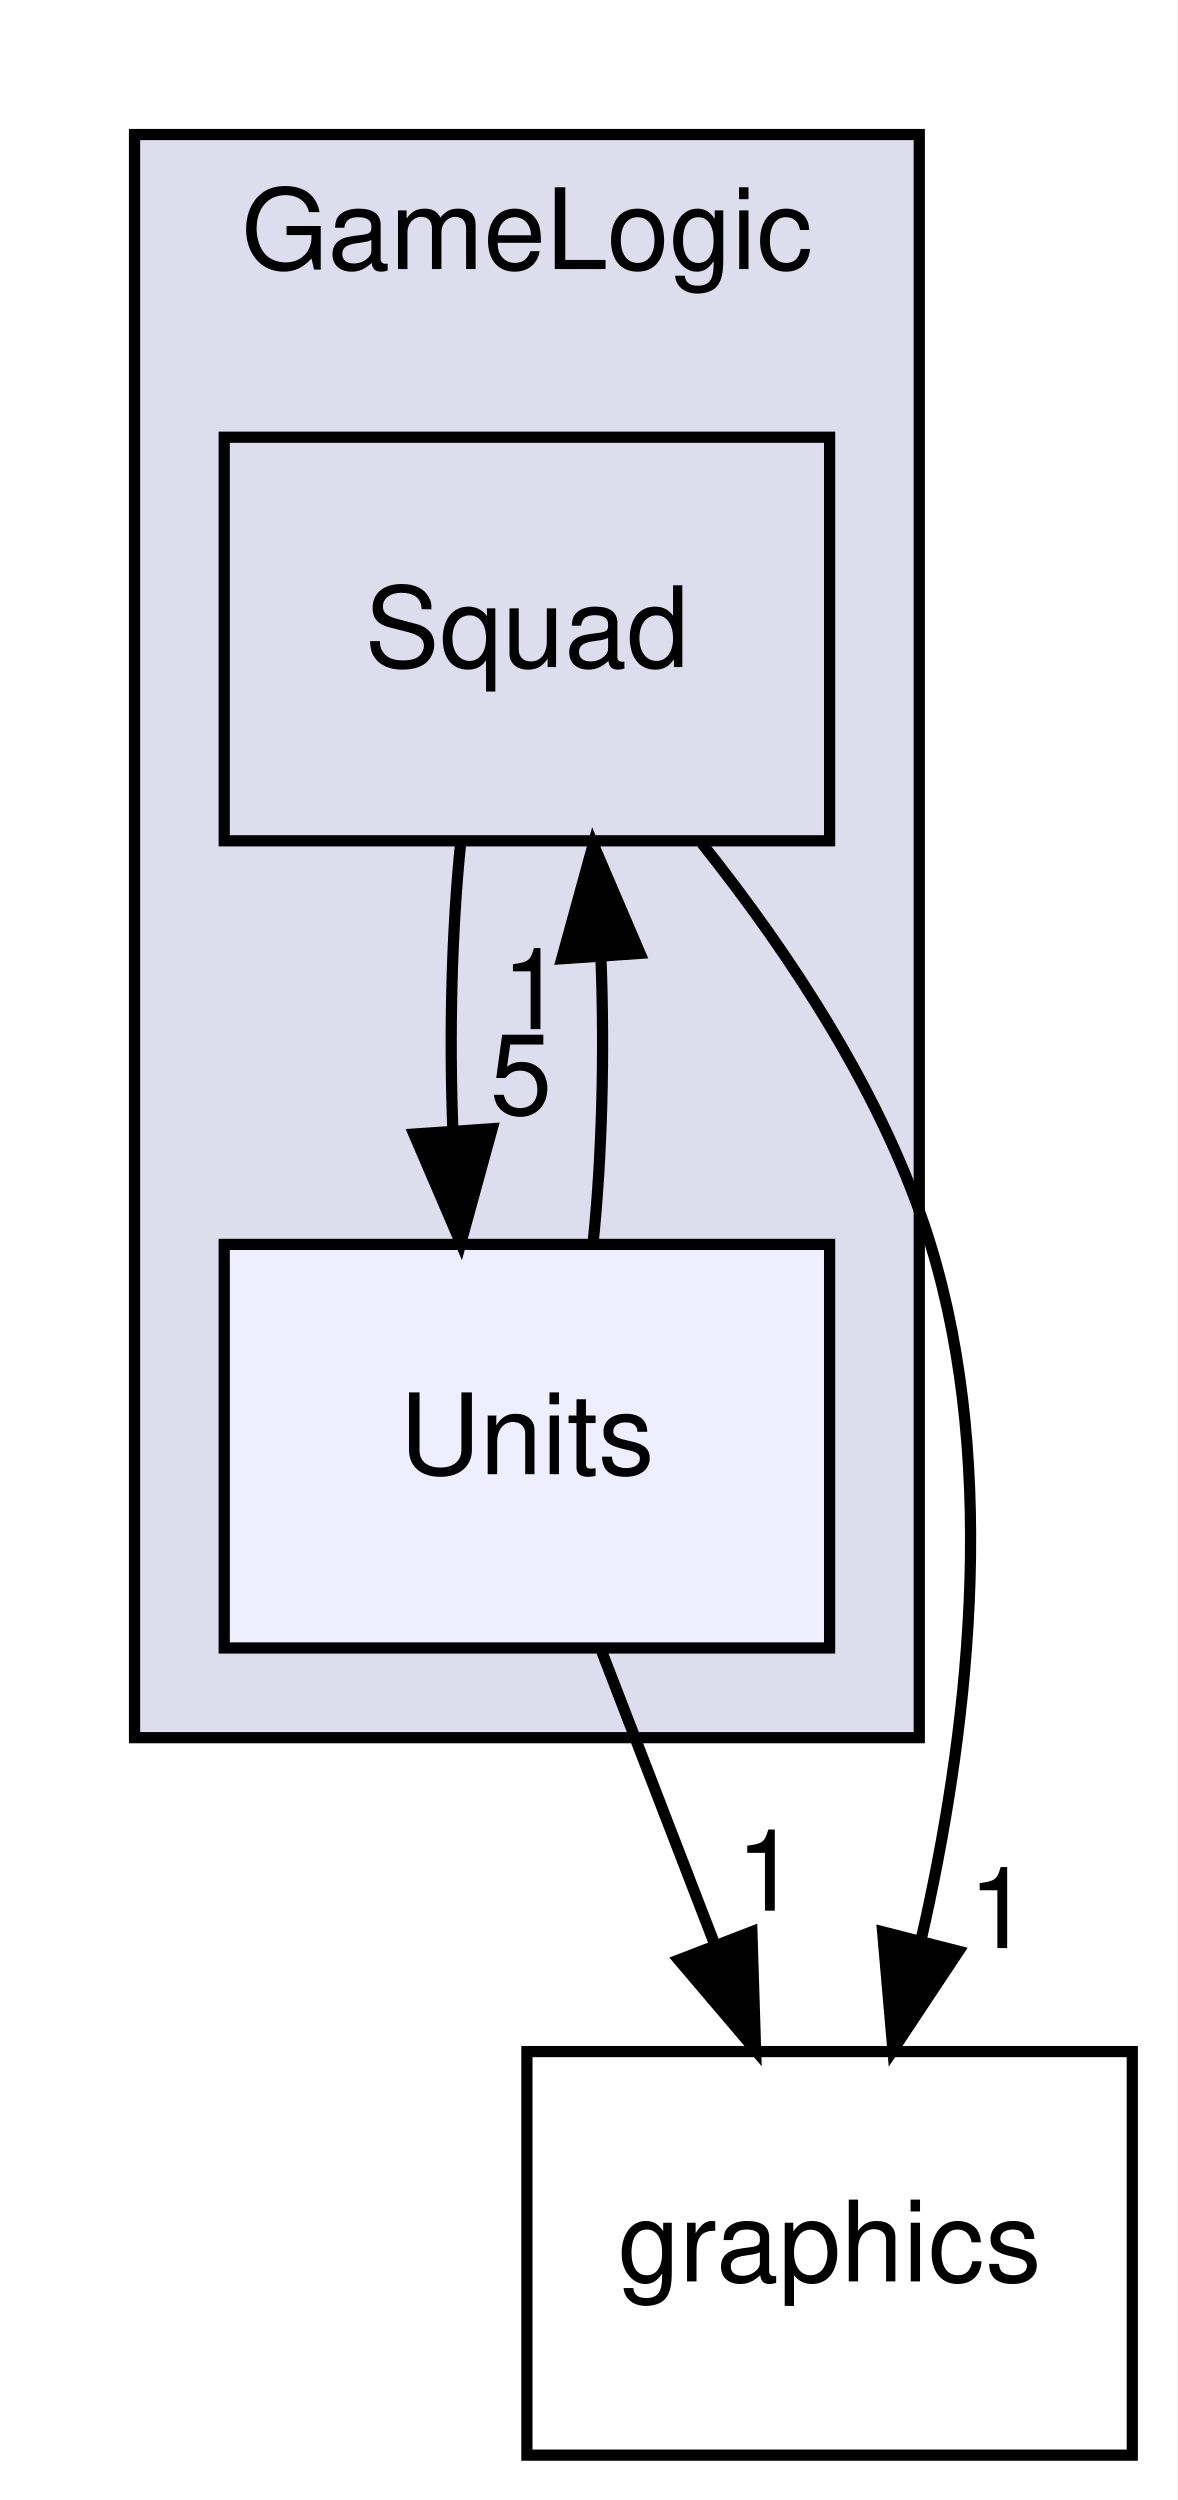
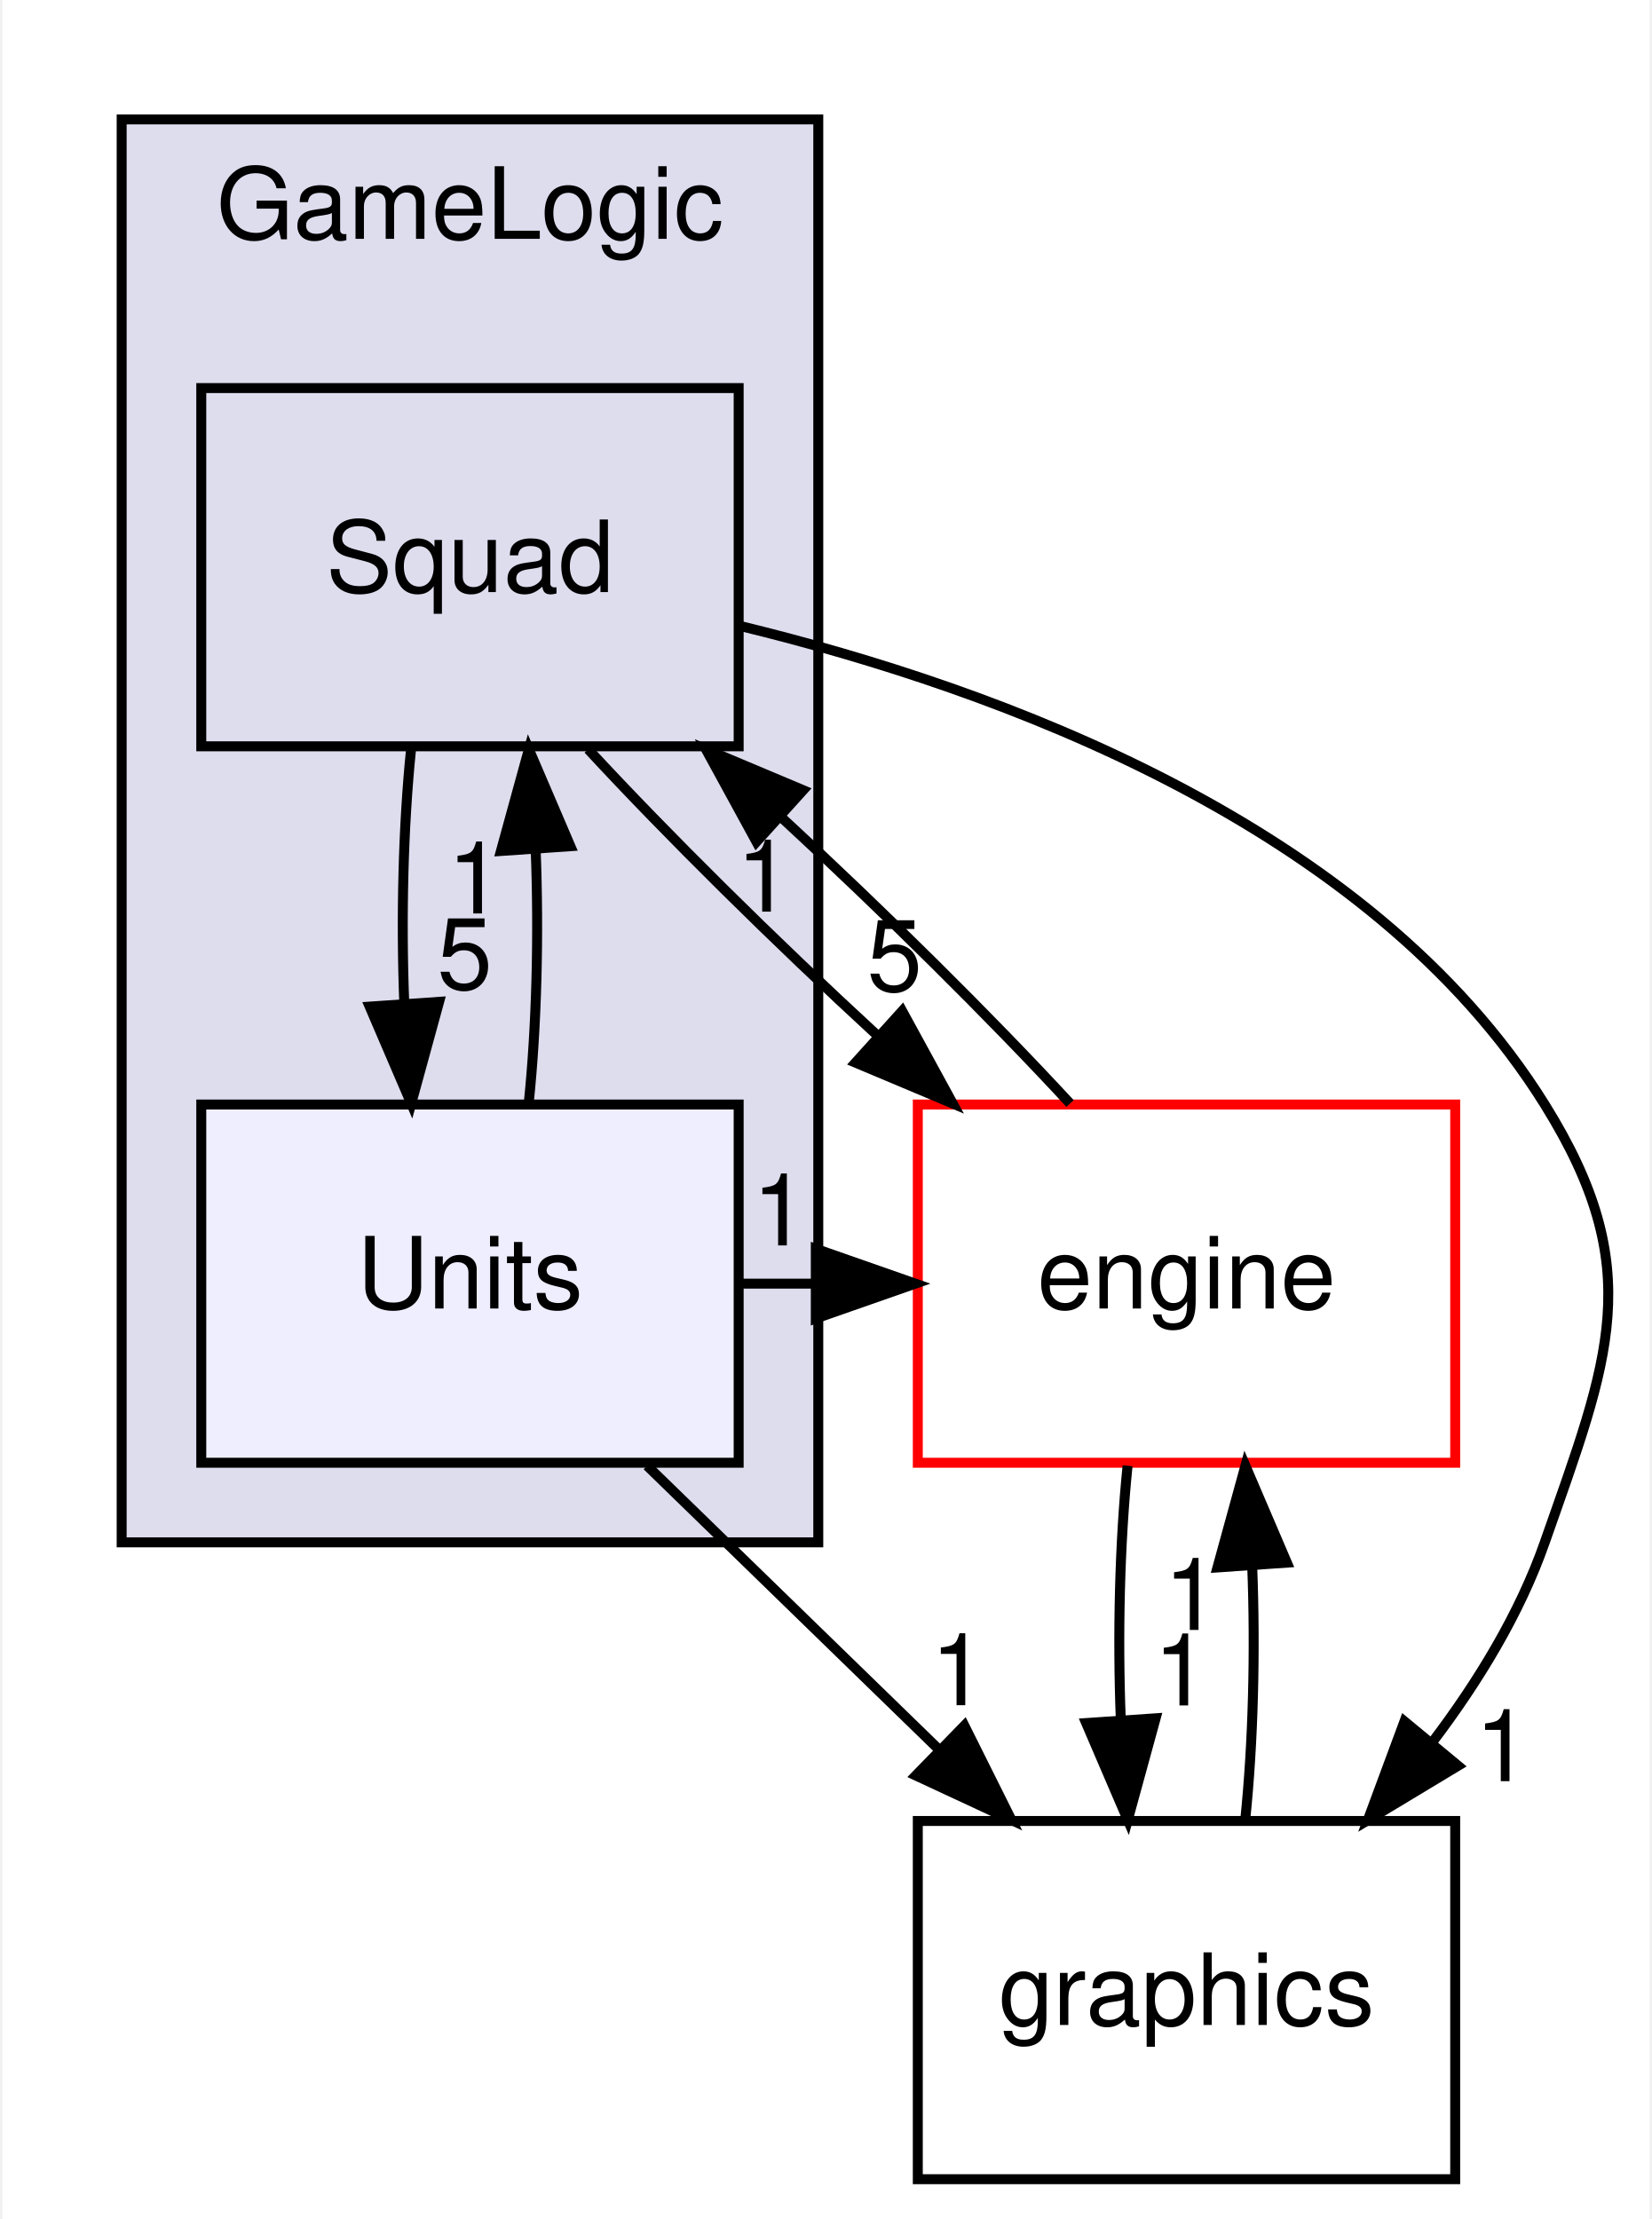
- <svg xmlns="http://www.w3.org/2000/svg" xmlns:xlink="http://www.w3.org/1999/xlink" width="105pt" height="223pt" viewBox="0.00 0.00 105.00 223.00">
+ <svg xmlns="http://www.w3.org/2000/svg" xmlns:xlink="http://www.w3.org/1999/xlink" width="166pt" height="223pt" viewBox="0.00 0.00 165.55 223.00">
  <g id="graph0" class="graph" transform="scale(1 1) rotate(0) translate(4 219)">
-     <polygon fill="white" stroke="transparent" points="-4,4 -4,-219 101,-219 101,4 -4,4" />
+     <polygon fill="white" stroke="transparent" points="-4,4 -4,-219 161.55,-219 161.55,4 -4,4" />
    <g id="clust1" class="cluster">
      <g id="a_clust1">
        <a xlink:href="dir_82fd054dcd0578f75b3958335ac88715.html" target="_top" xlink:title="GameLogic">
          <polygon fill="#ddddee" stroke="black" points="8,-64 8,-207 78,-207 78,-64 8,-64" />
          <text text-anchor="middle" x="43" y="-195" font-family="Helvetica,sans-Serif" font-size="10.00">GameLogic</text>
        </a>
      </g>
    </g>
    <g id="node1" class="node">
      <g id="a_node1">
        <a xlink:href="dir_4f0b8f015e29b157fd6e894dad3fa03e.html" target="_top" xlink:title="Squad">
          <polygon fill="none" stroke="black" points="70,-180 16,-180 16,-144 70,-144 70,-180" />
          <text text-anchor="middle" x="43" y="-159.5" font-family="Helvetica,sans-Serif" font-size="10.00">Squad</text>
        </a>
      </g>
    </g>
    <g id="node2" class="node">
      <g id="a_node2">
        <a xlink:href="dir_3bc71ced7da780b1f4c69197bb058bf8.html" target="_top" xlink:title="Units">
          <polygon fill="#eeeeff" stroke="black" points="70,-108 16,-108 16,-72 70,-72 70,-108" />
          <text text-anchor="middle" x="43" y="-87.5" font-family="Helvetica,sans-Serif" font-size="10.00">Units</text>
        </a>
      </g>
    </g>
-     <g id="edge3" class="edge">
+     <g id="edge6" class="edge">
      <path fill="none" stroke="black" d="M37.08,-143.7C36.29,-135.98 36.06,-126.71 36.4,-118.11" />
      <polygon fill="black" stroke="black" points="39.9,-118.32 37.1,-108.1 32.92,-117.84 39.9,-118.32" />
-       <g id="a_edge3-headlabel">
+       <g id="a_edge6-headlabel">
        <a xlink:href="dir_000003_000006.html" target="_top" xlink:title="5">
          <text text-anchor="middle" x="42.48" y="-119.61" font-family="Helvetica,sans-Serif" font-size="10.00">5</text>
        </a>
      </g>
    </g>
    <g id="node3" class="node">
      <g id="a_node3">
-         <a xlink:href="dir_c17ed8a99c2aafc6034c524ffcf900dc.html" target="_top" xlink:title="graphics">
-           <polygon fill="none" stroke="black" points="97,-36 43,-36 43,0 97,0 97,-36" />
-           <text text-anchor="middle" x="70" y="-15.5" font-family="Helvetica,sans-Serif" font-size="10.00">graphics</text>
+         <a xlink:href="dir_a7f531b1c37460085cedd304cb8df01d.html" target="_top" xlink:title="engine">
+           <polygon fill="white" stroke="red" points="142,-108 88,-108 88,-72 142,-72 142,-108" />
+           <text text-anchor="middle" x="115" y="-87.5" font-family="Helvetica,sans-Serif" font-size="10.00">engine</text>
        </a>
      </g>
    </g>
-     <g id="edge4" class="edge">
-       <path fill="none" stroke="black" d="M58.61,-143.77C66.37,-134.03 74.95,-121.18 79,-108 85.22,-87.77 82.27,-63.87 78.15,-45.92" />
-       <polygon fill="black" stroke="black" points="81.51,-44.95 75.65,-36.12 74.73,-46.68 81.51,-44.95" />
-       <g id="a_edge4-headlabel">
-         <a xlink:href="dir_000003_000007.html" target="_top" xlink:title="1">
-           <text text-anchor="middle" x="85.15" y="-45.23" font-family="Helvetica,sans-Serif" font-size="10.00">1</text>
+     <g id="edge7" class="edge">
+       <path fill="none" stroke="black" d="M54.88,-143.7C62.88,-135.05 73.61,-124.45 83.84,-115.03" />
+       <polygon fill="black" stroke="black" points="86.43,-117.4 91.51,-108.1 81.74,-112.21 86.43,-117.4" />
+       <g id="a_edge7-headlabel">
+         <a xlink:href="dir_000003_000001.html" target="_top" xlink:title="5">
+           <text text-anchor="middle" x="85.67" y="-119.42" font-family="Helvetica,sans-Serif" font-size="10.00">5</text>
        </a>
      </g>
    </g>
-     <g id="edge1" class="edge">
+     <g id="node4" class="node">
+       <g id="a_node4">
+         <a xlink:href="dir_c17ed8a99c2aafc6034c524ffcf900dc.html" target="_top" xlink:title="graphics">
+           <polygon fill="none" stroke="black" points="142,-36 88,-36 88,0 142,0 142,-36" />
+           <text text-anchor="middle" x="115" y="-15.5" font-family="Helvetica,sans-Serif" font-size="10.00">graphics</text>
+         </a>
+       </g>
+     </g>
+     <g id="edge8" class="edge">
+       <path fill="none" stroke="black" d="M70.2,-156.08C96.03,-149.8 133.44,-136.18 151,-108 161.34,-91.4 157.47,-82.45 151,-64 148.5,-56.86 144.33,-50.01 139.7,-43.91" />
+       <polygon fill="black" stroke="black" points="142.29,-41.55 133.22,-36.08 136.9,-46.01 142.29,-41.55" />
+       <g id="a_edge8-headlabel">
+         <a xlink:href="dir_000003_000007.html" target="_top" xlink:title="1">
+           <text text-anchor="middle" x="146.77" y="-40" font-family="Helvetica,sans-Serif" font-size="10.00">1</text>
+         </a>
+       </g>
+     </g>
+     <g id="edge3" class="edge">
      <path fill="none" stroke="black" d="M48.9,-108.1C49.7,-115.79 49.94,-125.05 49.6,-133.67" />
      <polygon fill="black" stroke="black" points="46.11,-133.48 48.92,-143.7 53.09,-133.96 46.11,-133.48" />
-       <g id="a_edge1-headlabel">
+       <g id="a_edge3-headlabel">
        <a xlink:href="dir_000006_000003.html" target="_top" xlink:title="1">
          <text text-anchor="middle" x="43.52" y="-127.2" font-family="Helvetica,sans-Serif" font-size="10.00">1</text>
        </a>
      </g>
    </g>
+     <g id="edge4" class="edge">
+       <path fill="none" stroke="black" d="M70.28,-90C72.74,-90 75.19,-90 77.65,-90" />
+       <polygon fill="black" stroke="black" points="77.75,-93.5 87.75,-90 77.75,-86.5 77.75,-93.5" />
+       <g id="a_edge4-headlabel">
+         <a xlink:href="dir_000006_000001.html" target="_top" xlink:title="1">
+           <text text-anchor="middle" x="74.15" y="-93.84" font-family="Helvetica,sans-Serif" font-size="10.00">1</text>
+         </a>
+       </g>
+     </g>
+     <g id="edge5" class="edge">
+       <path fill="none" stroke="black" d="M60.8,-71.7C69.6,-63.14 80.38,-52.66 90,-43.3" />
+       <polygon fill="black" stroke="black" points="92.68,-45.58 97.41,-36.1 87.8,-40.57 92.68,-45.58" />
+       <g id="a_edge5-headlabel">
+         <a xlink:href="dir_000006_000007.html" target="_top" xlink:title="1">
+           <text text-anchor="middle" x="92.08" y="-47.63" font-family="Helvetica,sans-Serif" font-size="10.00">1</text>
+         </a>
+       </g>
+     </g>
+     <g id="edge1" class="edge">
+       <path fill="none" stroke="black" d="M103.3,-108.1C95.34,-116.72 84.63,-127.32 74.4,-136.76" />
+       <polygon fill="black" stroke="black" points="71.79,-134.4 66.71,-143.7 76.48,-139.59 71.79,-134.4" />
+       <g id="a_edge1-headlabel">
+         <a xlink:href="dir_000001_000003.html" target="_top" xlink:title="1">
+           <text text-anchor="middle" x="72.55" y="-127.38" font-family="Helvetica,sans-Serif" font-size="10.00">1</text>
+         </a>
+       </g>
+     </g>
    <g id="edge2" class="edge">
-       <path fill="none" stroke="black" d="M49.67,-71.7C52.71,-63.81 56.38,-54.3 59.76,-45.55" />
-       <polygon fill="black" stroke="black" points="63.07,-46.69 63.4,-36.1 56.54,-44.17 63.07,-46.69" />
+       <path fill="none" stroke="black" d="M109.08,-71.7C108.29,-63.98 108.06,-54.71 108.4,-46.11" />
+       <polygon fill="black" stroke="black" points="111.9,-46.32 109.1,-36.1 104.92,-45.84 111.9,-46.32" />
      <g id="a_edge2-headlabel">
-         <a xlink:href="dir_000006_000007.html" target="_top" xlink:title="1">
-           <text text-anchor="middle" x="64.42" y="-48.57" font-family="Helvetica,sans-Serif" font-size="10.00">1</text>
+         <a xlink:href="dir_000001_000007.html" target="_top" xlink:title="1">
+           <text text-anchor="middle" x="114.48" y="-47.61" font-family="Helvetica,sans-Serif" font-size="10.00">1</text>
+         </a>
+       </g>
+     </g>
+     <g id="edge9" class="edge">
+       <path fill="none" stroke="black" d="M120.9,-36.1C121.7,-43.79 121.94,-53.05 121.6,-61.67" />
+       <polygon fill="black" stroke="black" points="118.11,-61.48 120.92,-71.7 125.09,-61.96 118.11,-61.48" />
+       <g id="a_edge9-headlabel">
+         <a xlink:href="dir_000007_000001.html" target="_top" xlink:title="1">
+           <text text-anchor="middle" x="115.52" y="-55.2" font-family="Helvetica,sans-Serif" font-size="10.00">1</text>
        </a>
      </g>
    </g>
  </g>
</svg>
